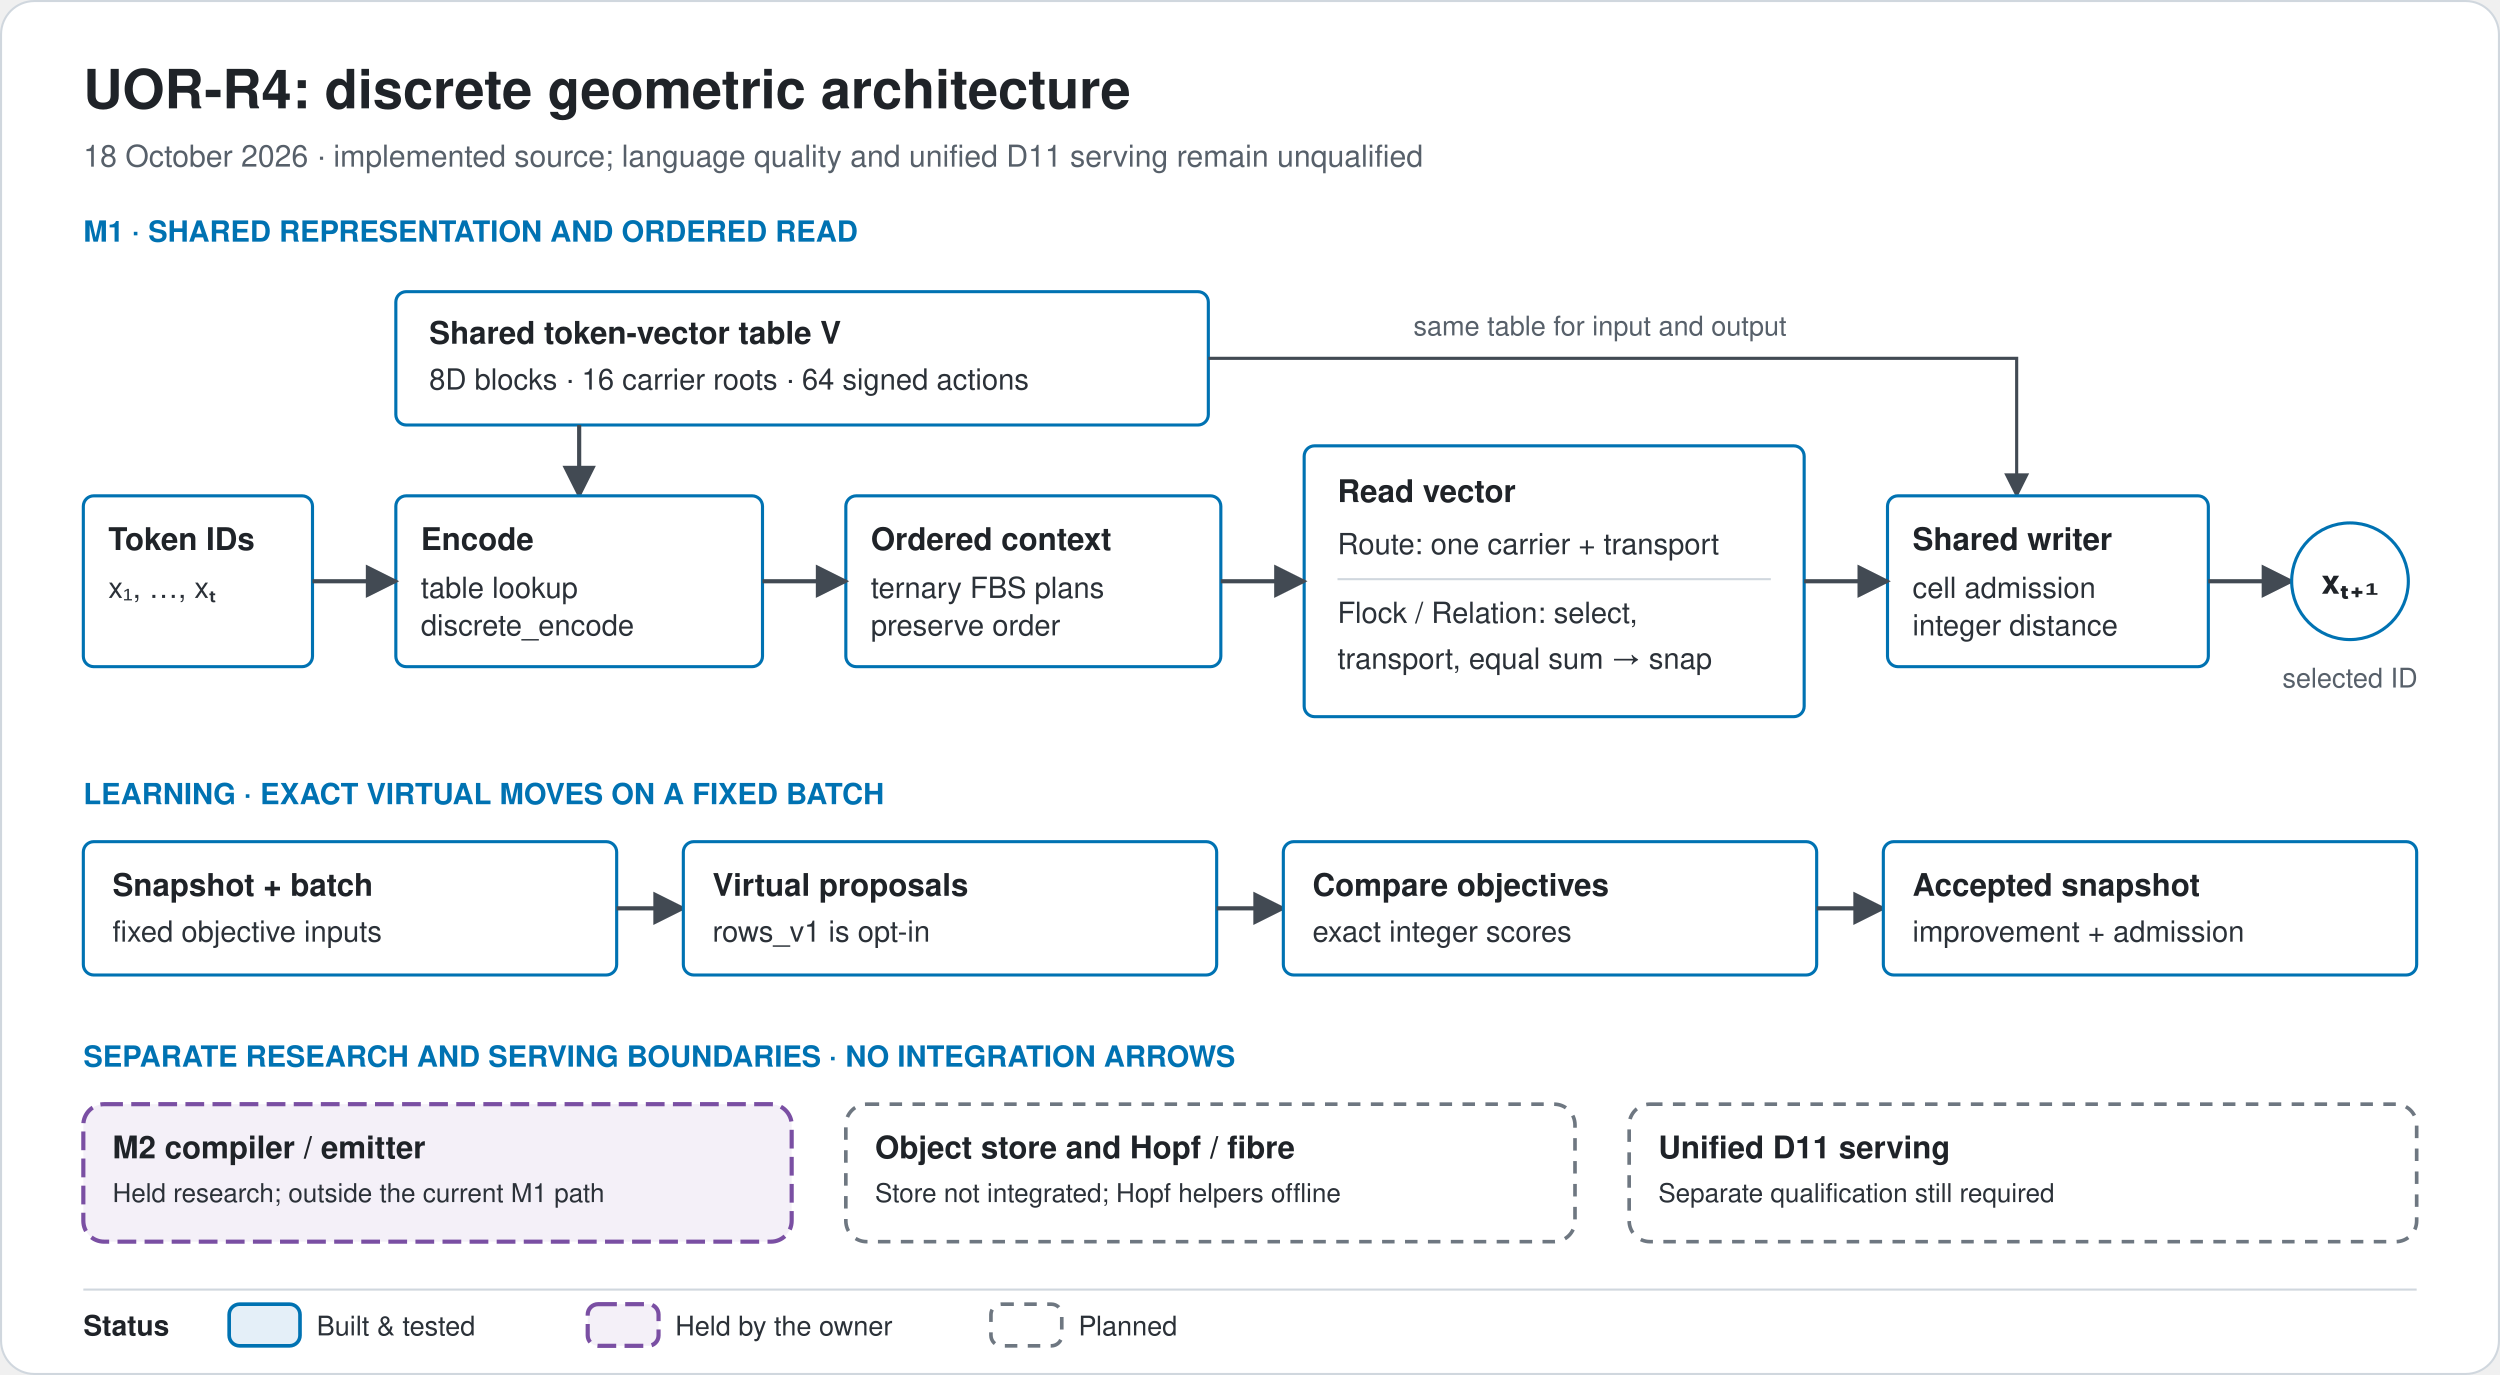
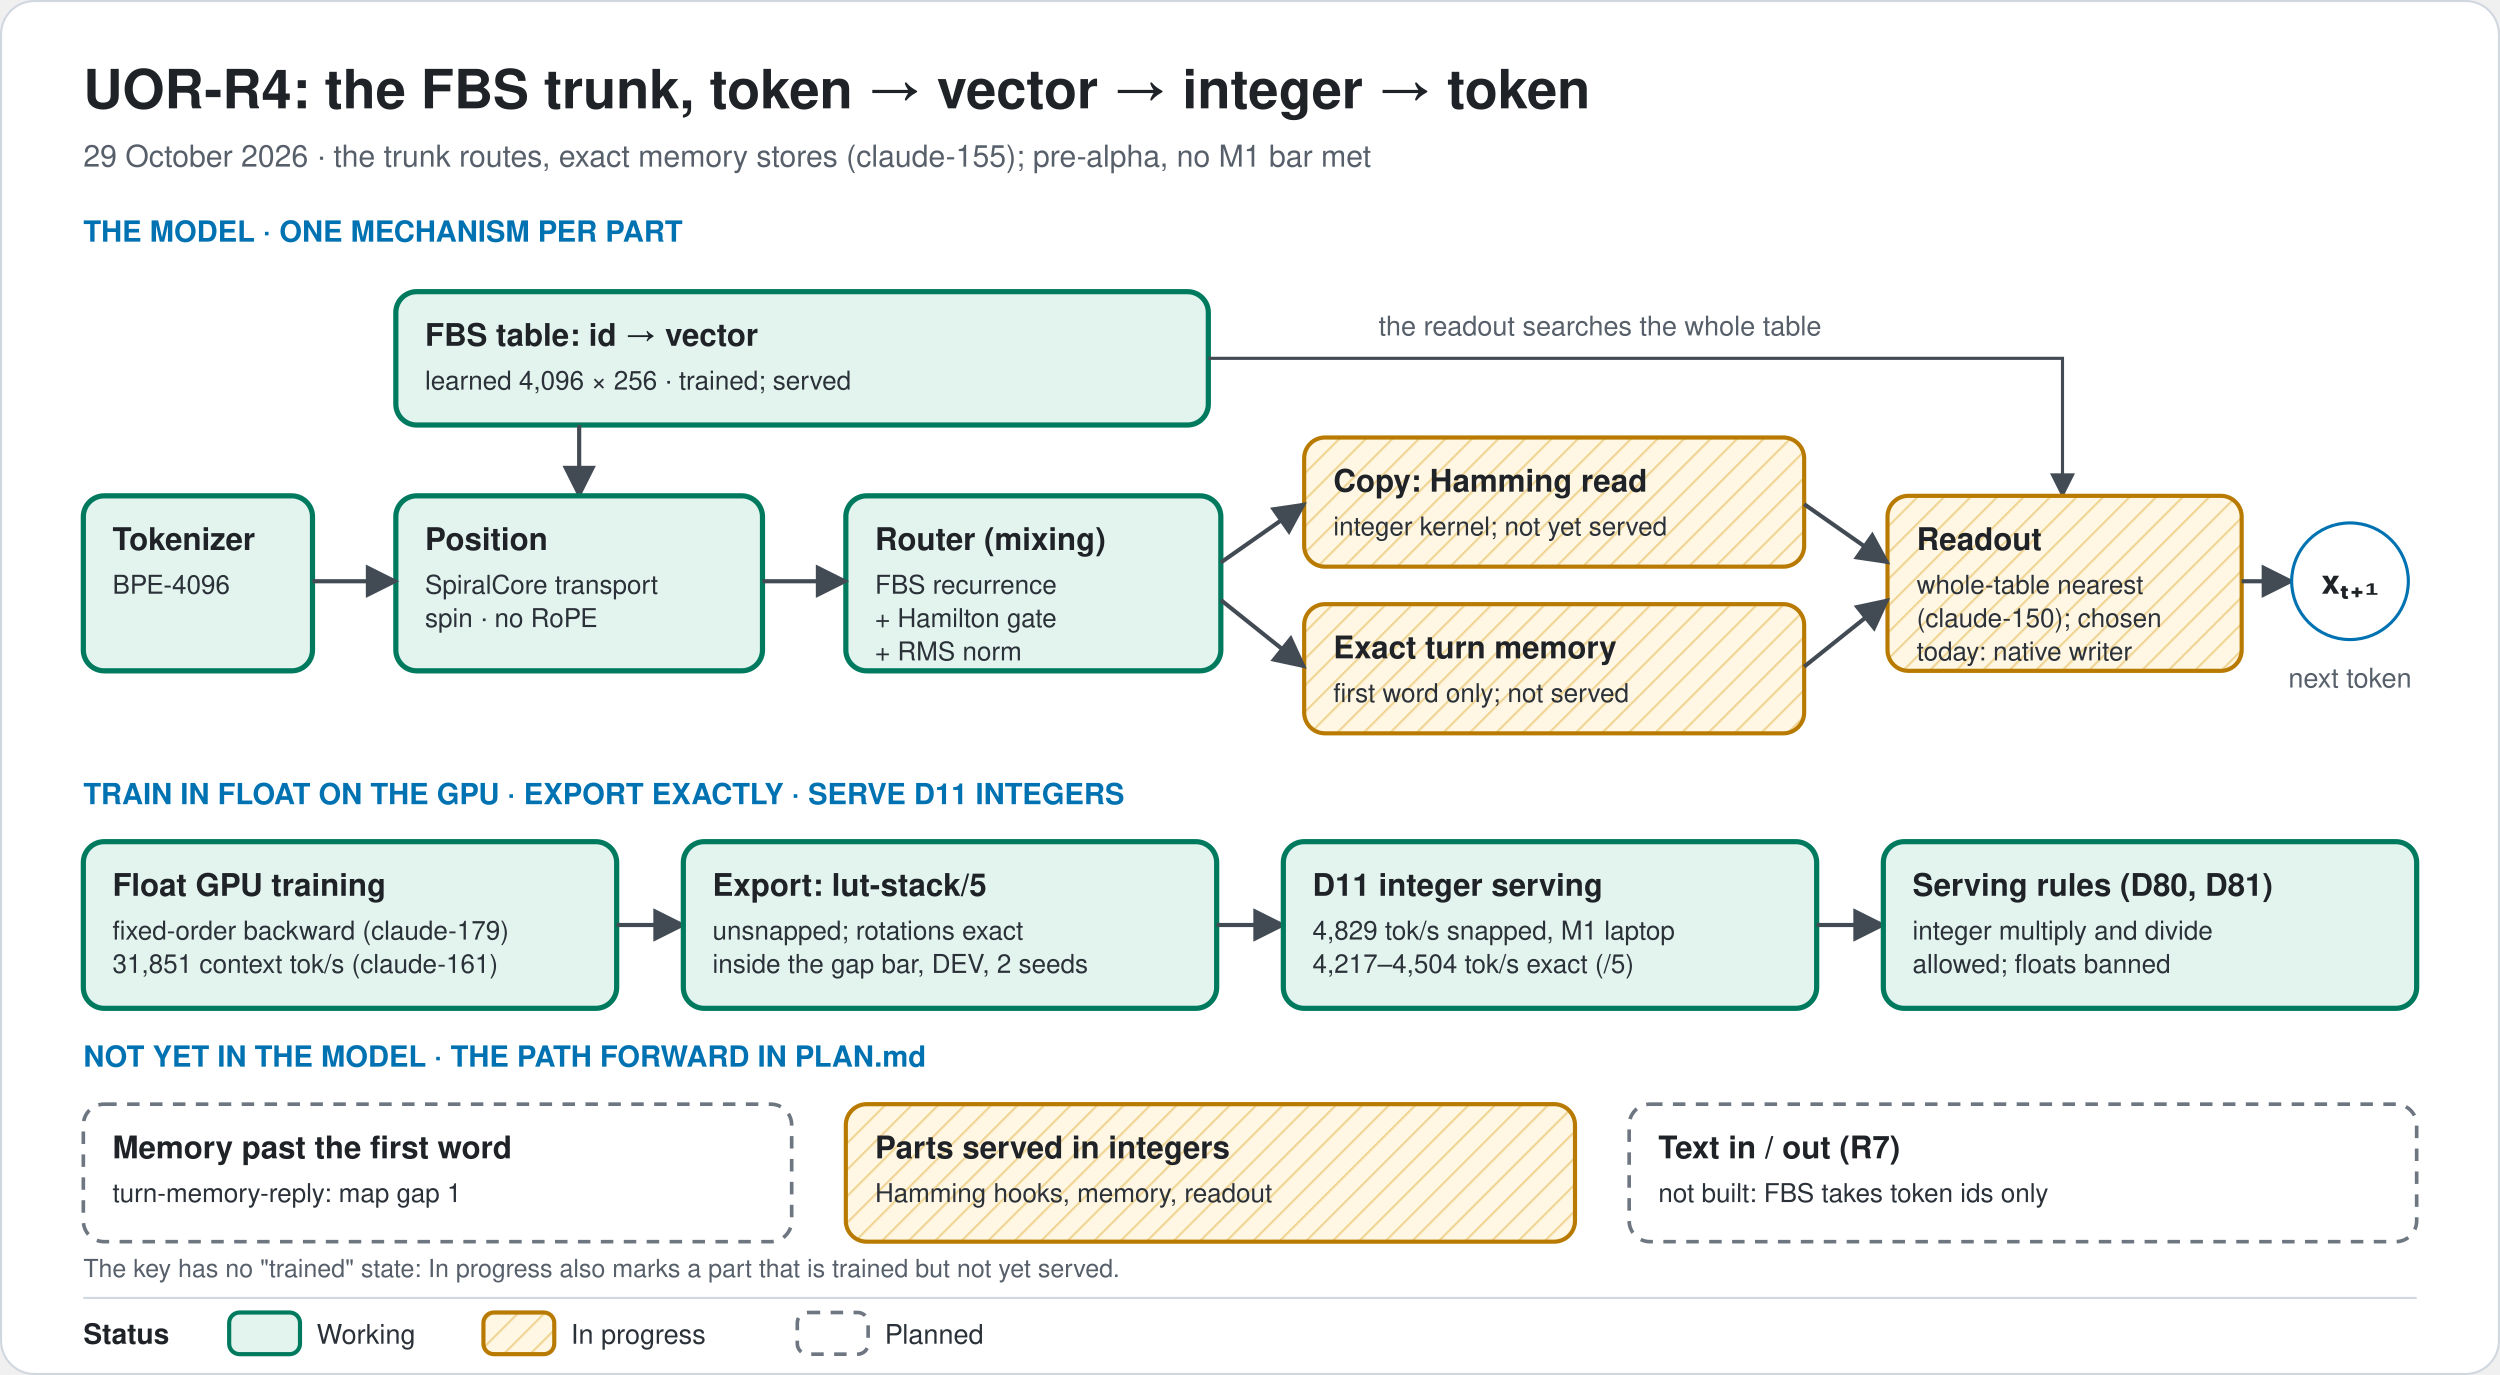
<svg xmlns="http://www.w3.org/2000/svg" viewBox="0 0 1200 660" width="1200" height="660" role="img" aria-labelledby="t d" font-family="-apple-system, BlinkMacSystemFont, 'Segoe UI', Helvetica, Arial, sans-serif">
  <defs>
    <marker id="ah" viewBox="0 0 10 10" refX="9" refY="5" markerWidth="8" markerHeight="8" orient="auto-start-reverse">
      <path d="M0,0 L10,5 L0,10 z" fill="#424A53" />
    </marker>
    <pattern id="hP" width="9" height="9" patternUnits="userSpaceOnUse" patternTransform="rotate(45)">
      <rect width="9" height="9" fill="#FFF7E3" />
      <line x1="0" y1="0" x2="0" y2="9" stroke="#F1D79A" stroke-width="2.2" />
    </pattern>
    <pattern id="hF" width="8" height="8" patternUnits="userSpaceOnUse">
      <rect width="8" height="8" fill="#F0F2F4" />
      <path d="M0,0 L8,8 M8,0 L0,8" stroke="#D3D8DD" stroke-width="1" />
    </pattern>
  </defs>
  <rect x="0.5" y="0.5" width="1199" height="659" rx="16" fill="#FFFFFF" stroke="#D0D7DE" stroke-width="1" />
-   <text x="40" y="52" font-size="26" font-weight="700" fill="#1F2328" text-anchor="start">UOR-R4: discrete geometric architecture</text>
-   <text x="40" y="80" font-size="14.5" font-weight="400" fill="#57606A" text-anchor="start">18 October 2026 · implemented source; language quality and unified D11 serving remain unqualified</text>
-   <text x="40" y="116" font-size="14" font-weight="700" fill="#0072B2" text-anchor="start">M1 · SHARED REPRESENTATION AND ORDERED READ</text>
-   <rect x="190" y="140" width="390" height="64" rx="5" fill="#FFFFFF" stroke="#0072B2" stroke-width="1.5" />
-   <text x="206" y="165" font-size="15" font-weight="700" fill="#1F2328" text-anchor="start">Shared token-vector table V</text>
-   <text x="206" y="187" font-size="14" font-weight="400" fill="#2B3138" text-anchor="start">8D blocks · 16 carrier roots · 64 signed actions</text>
-   <path d="M580,172 H968 V238" fill="none" stroke="#424A53" stroke-width="1.5" marker-end="url(#ah)" />
-   <text x="768" y="161" font-size="13" font-weight="400" fill="#57606A" text-anchor="middle">same table for input and output</text>
+   <text x="40" y="52" font-size="26" font-weight="700" fill="#1F2328" text-anchor="start">UOR-R4: the FBS trunk, token → vector → integer → token</text>
+   <text x="40" y="80" font-size="14.5" font-weight="400" fill="#57606A" text-anchor="start">29 October 2026 · the trunk routes, exact memory stores (claude-155); pre-alpha, no M1 bar met</text>
+   <text x="40" y="116" font-size="14" font-weight="700" fill="#0072B2" text-anchor="start">THE MODEL · ONE MECHANISM PER PART</text>
+   <rect x="190" y="140" width="390" height="64" rx="10" fill="#E3F4EE" stroke="#007A5E" stroke-width="2.5" />
+   <text x="204" y="166" font-size="15" font-weight="700" fill="#1F2328" text-anchor="start">FBS table: id → vector</text>
+   <text x="204" y="187" font-size="12.5" font-weight="400" fill="#2B3138" text-anchor="start">learned 4,096 × 256 · trained; served</text>
+   <path d="M580,172 H990 V238" fill="none" stroke="#424A53" stroke-width="1.5" marker-end="url(#ah)" />
+   <text x="768" y="161" font-size="13" font-weight="400" fill="#57606A" text-anchor="middle">the readout searches the whole table</text>
  <path d="M278,204 L278,238" fill="none" stroke="#424A53" stroke-width="2" marker-end="url(#ah)" />
-   <rect x="40" y="238" width="110" height="82" rx="5" fill="#FFFFFF" stroke="#0072B2" stroke-width="1.5" />
-   <text x="52" y="264" font-size="15" font-weight="700" fill="#1F2328" text-anchor="start">Token IDs</text>
-   <text x="52" y="287" font-size="14" font-weight="400" fill="#2B3138" text-anchor="start">x₁, …, xₜ</text>
-   <rect x="190" y="238" width="176" height="82" rx="5" fill="#FFFFFF" stroke="#0072B2" stroke-width="1.5" />
-   <text x="202" y="264" font-size="15" font-weight="700" fill="#1F2328" text-anchor="start">Encode</text>
-   <text x="202" y="287" font-size="14" font-weight="400" fill="#2B3138" text-anchor="start">table lookup</text>
-   <text x="202" y="305" font-size="14" font-weight="400" fill="#2B3138" text-anchor="start">discrete_encode</text>
-   <rect x="406" y="238" width="180" height="82" rx="5" fill="#FFFFFF" stroke="#0072B2" stroke-width="1.5" />
-   <text x="418" y="264" font-size="15" font-weight="700" fill="#1F2328" text-anchor="start">Ordered context</text>
-   <text x="418" y="287" font-size="14" font-weight="400" fill="#2B3138" text-anchor="start">ternary FBS plans</text>
-   <text x="418" y="305" font-size="14" font-weight="400" fill="#2B3138" text-anchor="start">preserve order</text>
-   <rect x="906" y="238" width="154" height="82" rx="5" fill="#FFFFFF" stroke="#0072B2" stroke-width="1.5" />
-   <text x="918" y="264" font-size="15" font-weight="700" fill="#1F2328" text-anchor="start">Shared writer</text>
-   <text x="918" y="287" font-size="14" font-weight="400" fill="#2B3138" text-anchor="start">cell admission</text>
-   <text x="918" y="305" font-size="14" font-weight="400" fill="#2B3138" text-anchor="start">integer distance</text>
-   <rect x="626" y="214" width="240" height="130" rx="5" fill="#FFFFFF" stroke="#0072B2" stroke-width="1.5" />
-   <text x="642" y="241" font-size="15" font-weight="700" fill="#1F2328" text-anchor="start">Read vector</text>
-   <text x="642" y="266" font-size="14" font-weight="400" fill="#2B3138" text-anchor="start">Route: one carrier + transport</text>
-   <path d="M642,278 H850" fill="none" stroke="#D0D7DE" stroke-width="1" />
-   <text x="642" y="299" font-size="14" font-weight="400" fill="#2B3138" text-anchor="start">Flock / Relation: select,</text>
-   <text x="642" y="321" font-size="14" font-weight="400" fill="#2B3138" text-anchor="start">transport, equal sum → snap</text>
+   <rect x="40" y="238" width="110" height="84" rx="10" fill="#E3F4EE" stroke="#007A5E" stroke-width="2.5" />
+   <text x="54" y="264" font-size="15" font-weight="700" fill="#1F2328" text-anchor="start">Tokenizer</text>
+   <text x="54" y="285" font-size="12.5" font-weight="400" fill="#2B3138" text-anchor="start">BPE-4096</text>
+   <rect x="190" y="238" width="176" height="84" rx="10" fill="#E3F4EE" stroke="#007A5E" stroke-width="2.5" />
+   <text x="204" y="264" font-size="15" font-weight="700" fill="#1F2328" text-anchor="start">Position</text>
+   <text x="204" y="285" font-size="12.5" font-weight="400" fill="#2B3138" text-anchor="start">SpiralCore transport</text>
+   <text x="204" y="301" font-size="12.5" font-weight="400" fill="#2B3138" text-anchor="start">spin · no RoPE</text>
+   <rect x="406" y="238" width="180" height="84" rx="10" fill="#E3F4EE" stroke="#007A5E" stroke-width="2.5" />
+   <text x="420" y="264" font-size="15" font-weight="700" fill="#1F2328" text-anchor="start">Router (mixing)</text>
+   <text x="420" y="285" font-size="12.5" font-weight="400" fill="#2B3138" text-anchor="start">FBS recurrence</text>
+   <text x="420" y="301" font-size="12.5" font-weight="400" fill="#2B3138" text-anchor="start">+ Hamilton gate</text>
+   <text x="420" y="317" font-size="12.5" font-weight="400" fill="#2B3138" text-anchor="start">+ RMS norm</text>
+   <rect x="906" y="238" width="170" height="84" rx="10" fill="url(#hP)" stroke="#B87A00" stroke-width="2" />
+   <text x="920" y="264" font-size="15" font-weight="700" fill="#1F2328" text-anchor="start">Readout</text>
+   <text x="920" y="285" font-size="12.5" font-weight="400" fill="#2B3138" text-anchor="start">whole-table nearest</text>
+   <text x="920" y="301" font-size="12.5" font-weight="400" fill="#2B3138" text-anchor="start">(claude-150); chosen</text>
+   <text x="920" y="317" font-size="12.5" font-weight="400" fill="#2B3138" text-anchor="start">today: native writer</text>
+   <rect x="626" y="210" width="240" height="62" rx="10" fill="url(#hP)" stroke="#B87A00" stroke-width="2" />
+   <text x="640" y="236" font-size="15" font-weight="700" fill="#1F2328" text-anchor="start">Copy: Hamming read</text>
+   <text x="640" y="257" font-size="12.5" font-weight="400" fill="#2B3138" text-anchor="start">integer kernel; not yet served</text>
+   <rect x="626" y="290" width="240" height="62" rx="10" fill="url(#hP)" stroke="#B87A00" stroke-width="2" />
+   <text x="640" y="316" font-size="15" font-weight="700" fill="#1F2328" text-anchor="start">Exact turn memory</text>
+   <text x="640" y="337" font-size="12.5" font-weight="400" fill="#2B3138" text-anchor="start">first word only; not served</text>
  <path d="M150,279 L190,279" fill="none" stroke="#424A53" stroke-width="2" marker-end="url(#ah)" />
  <path d="M366,279 L406,279" fill="none" stroke="#424A53" stroke-width="2" marker-end="url(#ah)" />
-   <path d="M586,279 L626,279" fill="none" stroke="#424A53" stroke-width="2" marker-end="url(#ah)" />
-   <path d="M866,279 L906,279" fill="none" stroke="#424A53" stroke-width="2" marker-end="url(#ah)" />
-   <path d="M1060,279 L1100,279" fill="none" stroke="#424A53" stroke-width="2" marker-end="url(#ah)" />
+   <path d="M1076,279 L1100,279" fill="none" stroke="#424A53" stroke-width="2" marker-end="url(#ah)" />
+   <path d="M586,270 L626,242" fill="none" stroke="#424A53" stroke-width="2" marker-end="url(#ah)" />
+   <path d="M586,288 L626,320" fill="none" stroke="#424A53" stroke-width="2" marker-end="url(#ah)" />
+   <path d="M866,242 L906,270" fill="none" stroke="#424A53" stroke-width="2" marker-end="url(#ah)" />
+   <path d="M866,320 L906,288" fill="none" stroke="#424A53" stroke-width="2" marker-end="url(#ah)" />
  <circle cx="1128" cy="279" r="28" fill="#FFFFFF" stroke="#0072B2" stroke-width="1.5" />
  <text x="1128" y="285" font-size="16" font-weight="700" fill="#1F2328" text-anchor="middle">xₜ₊₁</text>
-   <text x="1128" y="330" font-size="13" font-weight="400" fill="#57606A" text-anchor="middle">selected ID</text>
-   <text x="40" y="386" font-size="14" font-weight="700" fill="#0072B2" text-anchor="start">LEARNING · EXACT VIRTUAL MOVES ON A FIXED BATCH</text>
-   <rect x="40" y="404" width="256" height="64" rx="5" fill="#FFFFFF" stroke="#0072B2" stroke-width="1.5" />
-   <text x="54" y="430" font-size="15" font-weight="700" fill="#1F2328" text-anchor="start">Snapshot + batch</text>
-   <text x="54" y="452" font-size="14" font-weight="400" fill="#2B3138" text-anchor="start">fixed objective inputs</text>
-   <path d="M296,436 L328,436" fill="none" stroke="#424A53" stroke-width="2" marker-end="url(#ah)" />
-   <rect x="328" y="404" width="256" height="64" rx="5" fill="#FFFFFF" stroke="#0072B2" stroke-width="1.5" />
-   <text x="342" y="430" font-size="15" font-weight="700" fill="#1F2328" text-anchor="start">Virtual proposals</text>
-   <text x="342" y="452" font-size="14" font-weight="400" fill="#2B3138" text-anchor="start">rows_v1 is opt-in</text>
-   <path d="M584,436 L616,436" fill="none" stroke="#424A53" stroke-width="2" marker-end="url(#ah)" />
-   <rect x="616" y="404" width="256" height="64" rx="5" fill="#FFFFFF" stroke="#0072B2" stroke-width="1.5" />
-   <text x="630" y="430" font-size="15" font-weight="700" fill="#1F2328" text-anchor="start">Compare objectives</text>
-   <text x="630" y="452" font-size="14" font-weight="400" fill="#2B3138" text-anchor="start">exact integer scores</text>
-   <path d="M872,436 L904,436" fill="none" stroke="#424A53" stroke-width="2" marker-end="url(#ah)" />
-   <rect x="904" y="404" width="256" height="64" rx="5" fill="#FFFFFF" stroke="#0072B2" stroke-width="1.5" />
-   <text x="918" y="430" font-size="15" font-weight="700" fill="#1F2328" text-anchor="start">Accepted snapshot</text>
-   <text x="918" y="452" font-size="14" font-weight="400" fill="#2B3138" text-anchor="start">improvement + admission</text>
-   <text x="40" y="512" font-size="14" font-weight="700" fill="#0072B2" text-anchor="start">SEPARATE RESEARCH AND SERVING BOUNDARIES · NO INTEGRATION ARROWS</text>
-   <rect x="40" y="530" width="340" height="66" rx="10" fill="#F4F0F8" stroke="#7A4FA3" stroke-width="2" stroke-dasharray="9 4" />
-   <text x="54" y="556" font-size="15" font-weight="700" fill="#1F2328" text-anchor="start">M2 compiler / emitter</text>
-   <text x="54" y="577" font-size="12.5" font-weight="400" fill="#2B3138" text-anchor="start">Held research; outside the current M1 path</text>
-   <rect x="406" y="530" width="350" height="66" rx="10" fill="#FFFFFF" stroke="#6E7781" stroke-width="1.75" stroke-dasharray="6 5" />
-   <text x="420" y="556" font-size="15" font-weight="700" fill="#1F2328" text-anchor="start">Object store and Hopf / fibre</text>
-   <text x="420" y="577" font-size="12.5" font-weight="400" fill="#2B3138" text-anchor="start">Store not integrated; Hopf helpers offline</text>
+   <text x="1128" y="330" font-size="13" font-weight="400" fill="#57606A" text-anchor="middle">next token</text>
+   <text x="40" y="386" font-size="14" font-weight="700" fill="#0072B2" text-anchor="start">TRAIN IN FLOAT ON THE GPU · EXPORT EXACTLY · SERVE D11 INTEGERS</text>
+   <rect x="40" y="404" width="256" height="80" rx="10" fill="#E3F4EE" stroke="#007A5E" stroke-width="2.5" />
+   <text x="54" y="430" font-size="15" font-weight="700" fill="#1F2328" text-anchor="start">Float GPU training</text>
+   <text x="54" y="451" font-size="12.5" font-weight="400" fill="#2B3138" text-anchor="start">fixed-order backward (claude-179)</text>
+   <text x="54" y="467" font-size="12.5" font-weight="400" fill="#2B3138" text-anchor="start">31,851 context tok/s (claude-161)</text>
+   <path d="M296,444 L328,444" fill="none" stroke="#424A53" stroke-width="2" marker-end="url(#ah)" />
+   <rect x="328" y="404" width="256" height="80" rx="10" fill="#E3F4EE" stroke="#007A5E" stroke-width="2.5" />
+   <text x="342" y="430" font-size="15" font-weight="700" fill="#1F2328" text-anchor="start">Export: lut-stack/5</text>
+   <text x="342" y="451" font-size="12.5" font-weight="400" fill="#2B3138" text-anchor="start">unsnapped; rotations exact</text>
+   <text x="342" y="467" font-size="12.5" font-weight="400" fill="#2B3138" text-anchor="start">inside the gap bar, DEV, 2 seeds</text>
+   <path d="M584,444 L616,444" fill="none" stroke="#424A53" stroke-width="2" marker-end="url(#ah)" />
+   <rect x="616" y="404" width="256" height="80" rx="10" fill="#E3F4EE" stroke="#007A5E" stroke-width="2.5" />
+   <text x="630" y="430" font-size="15" font-weight="700" fill="#1F2328" text-anchor="start">D11 integer serving</text>
+   <text x="630" y="451" font-size="12.5" font-weight="400" fill="#2B3138" text-anchor="start">4,829 tok/s snapped, M1 laptop</text>
+   <text x="630" y="467" font-size="12.5" font-weight="400" fill="#2B3138" text-anchor="start">4,217–4,504 tok/s exact (/5)</text>
+   <path d="M872,444 L904,444" fill="none" stroke="#424A53" stroke-width="2" marker-end="url(#ah)" />
+   <rect x="904" y="404" width="256" height="80" rx="10" fill="#E3F4EE" stroke="#007A5E" stroke-width="2.5" />
+   <text x="918" y="430" font-size="15" font-weight="700" fill="#1F2328" text-anchor="start">Serving rules (D80, D81)</text>
+   <text x="918" y="451" font-size="12.5" font-weight="400" fill="#2B3138" text-anchor="start">integer multiply and divide</text>
+   <text x="918" y="467" font-size="12.5" font-weight="400" fill="#2B3138" text-anchor="start">allowed; floats banned</text>
+   <text x="40" y="512" font-size="14" font-weight="700" fill="#0072B2" text-anchor="start">NOT YET IN THE MODEL · THE PATH FORWARD IN PLAN.md</text>
+   <rect x="40" y="530" width="340" height="66" rx="10" fill="#FFFFFF" stroke="#6E7781" stroke-width="1.75" stroke-dasharray="6 5" />
+   <text x="54" y="556" font-size="15" font-weight="700" fill="#1F2328" text-anchor="start">Memory past the first word</text>
+   <text x="54" y="577" font-size="12.5" font-weight="400" fill="#2B3138" text-anchor="start">turn-memory-reply: map gap 1</text>
+   <rect x="406" y="530" width="350" height="66" rx="10" fill="url(#hP)" stroke="#B87A00" stroke-width="2" />
+   <text x="420" y="556" font-size="15" font-weight="700" fill="#1F2328" text-anchor="start">Parts served in integers</text>
+   <text x="420" y="577" font-size="12.5" font-weight="400" fill="#2B3138" text-anchor="start">Hamming hooks, memory, readout</text>
  <rect x="782" y="530" width="378" height="66" rx="10" fill="#FFFFFF" stroke="#6E7781" stroke-width="1.75" stroke-dasharray="6 5" />
-   <text x="796" y="556" font-size="15" font-weight="700" fill="#1F2328" text-anchor="start">Unified D11 serving</text>
-   <text x="796" y="577" font-size="12.5" font-weight="400" fill="#2B3138" text-anchor="start">Separate qualification still required</text>
-   <path d="M40,619 L1160,619" fill="none" stroke="#D0D7DE" stroke-width="1" />
-   <text x="40" y="641" font-size="13.5" font-weight="700" fill="#1F2328" text-anchor="start">Status</text>
-   <rect x="110" y="626" width="34" height="20" rx="5" fill="#E4EFF8" stroke="#0072B2" stroke-width="1.75" />
-   <text x="152" y="641" font-size="13" font-weight="400" fill="#2B3138" text-anchor="start">Built &amp; tested</text>
-   <rect x="282.1" y="626" width="34" height="20" rx="5" fill="#F4F0F8" stroke="#7A4FA3" stroke-width="2" stroke-dasharray="9 4" />
-   <text x="324.1" y="641" font-size="13" font-weight="400" fill="#2B3138" text-anchor="start">Held by the owner</text>
-   <rect x="475.65" y="626" width="34" height="20" rx="5" fill="#FFFFFF" stroke="#6E7781" stroke-width="1.75" stroke-dasharray="6 5" />
-   <text x="517.65" y="641" font-size="13" font-weight="400" fill="#2B3138" text-anchor="start">Planned</text>
+   <text x="796" y="556" font-size="15" font-weight="700" fill="#1F2328" text-anchor="start">Text in / out (R7)</text>
+   <text x="796" y="577" font-size="12.5" font-weight="400" fill="#2B3138" text-anchor="start">not built: FBS takes token ids only</text>
+   <text x="40" y="613" font-size="12" font-weight="400" fill="#57606A" text-anchor="start">The key has no "trained" state: In progress also marks a part that is trained but not yet served.</text>
+   <path d="M40,623 L1160,623" fill="none" stroke="#D0D7DE" stroke-width="1" />
+   <text x="40" y="645" font-size="13.5" font-weight="700" fill="#1F2328" text-anchor="start">Status</text>
+   <rect x="110" y="630" width="34" height="20" rx="5" fill="#E3F4EE" stroke="#007A5E" stroke-width="2" />
+   <text x="152" y="645" font-size="13" font-weight="400" fill="#2B3138" text-anchor="start">Working</text>
+   <rect x="232.05" y="630" width="34" height="20" rx="5" fill="url(#hP)" stroke="#B87A00" stroke-width="2" />
+   <text x="274.05" y="645" font-size="13" font-weight="400" fill="#2B3138" text-anchor="start">In progress</text>
+   <rect x="382.7" y="630" width="34" height="20" rx="5" fill="#FFFFFF" stroke="#6E7781" stroke-width="1.75" stroke-dasharray="6 5" />
+   <text x="424.7" y="645" font-size="13" font-weight="400" fill="#2B3138" text-anchor="start">Planned</text>
</svg>
